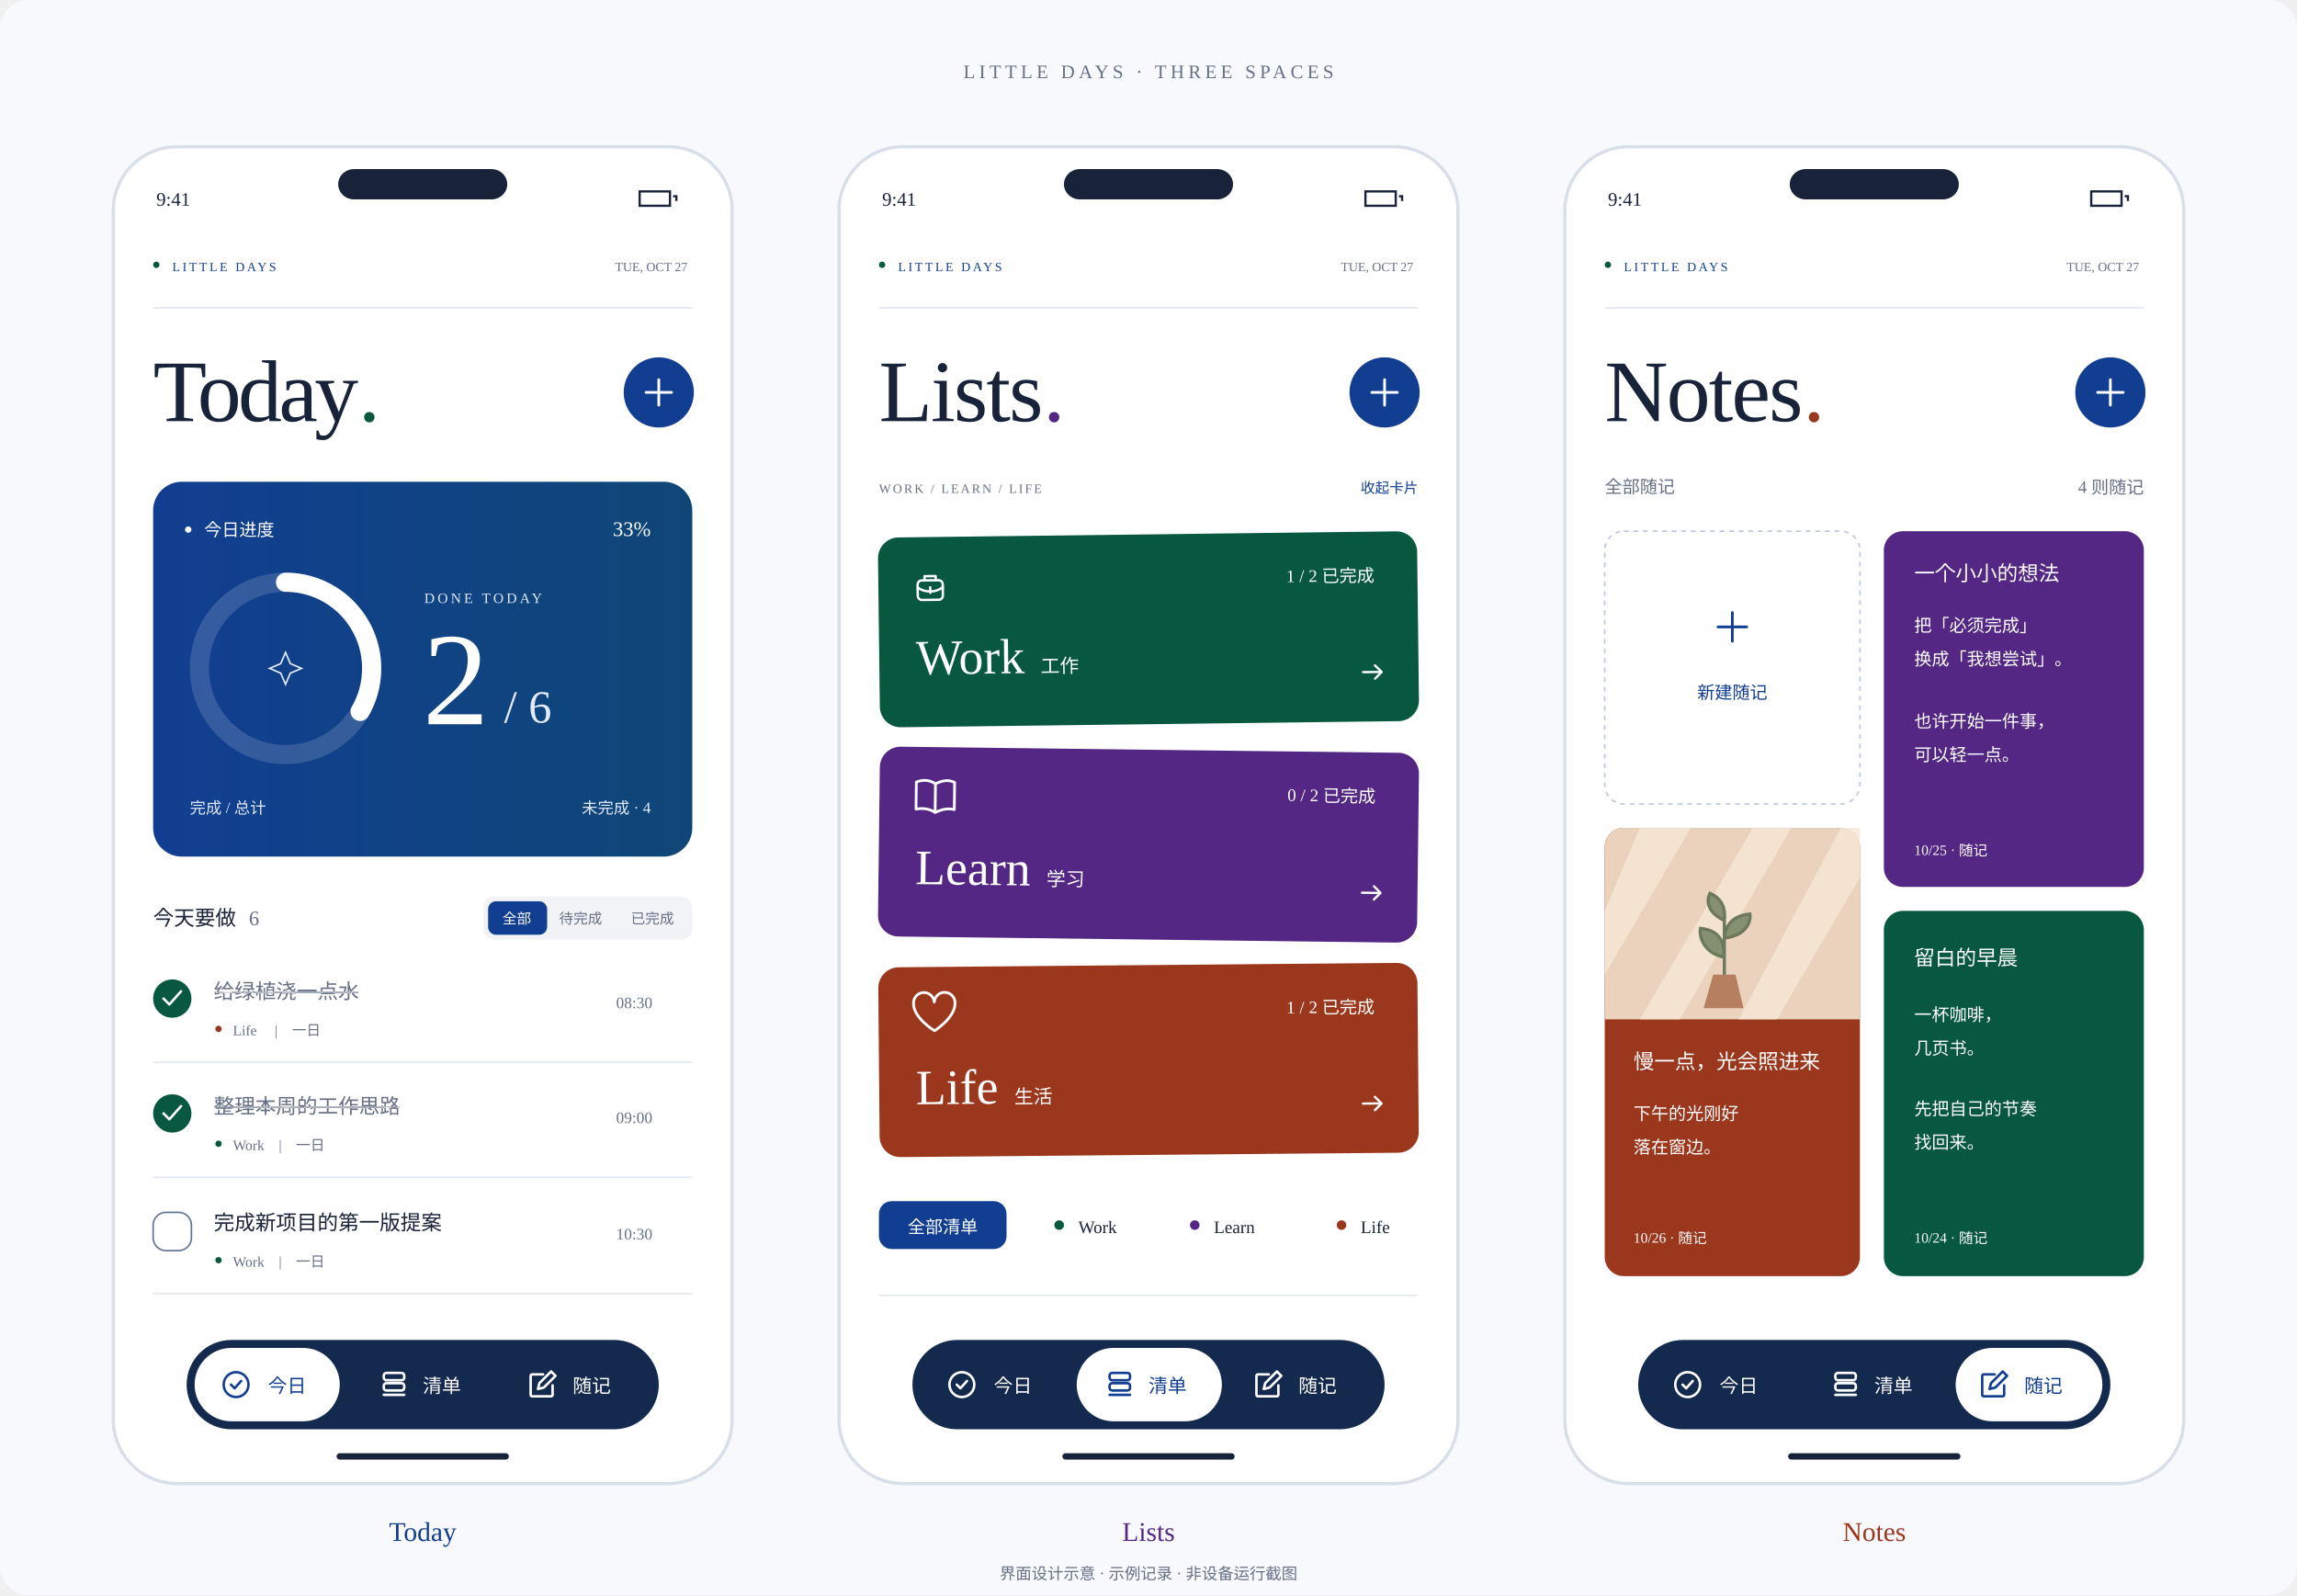
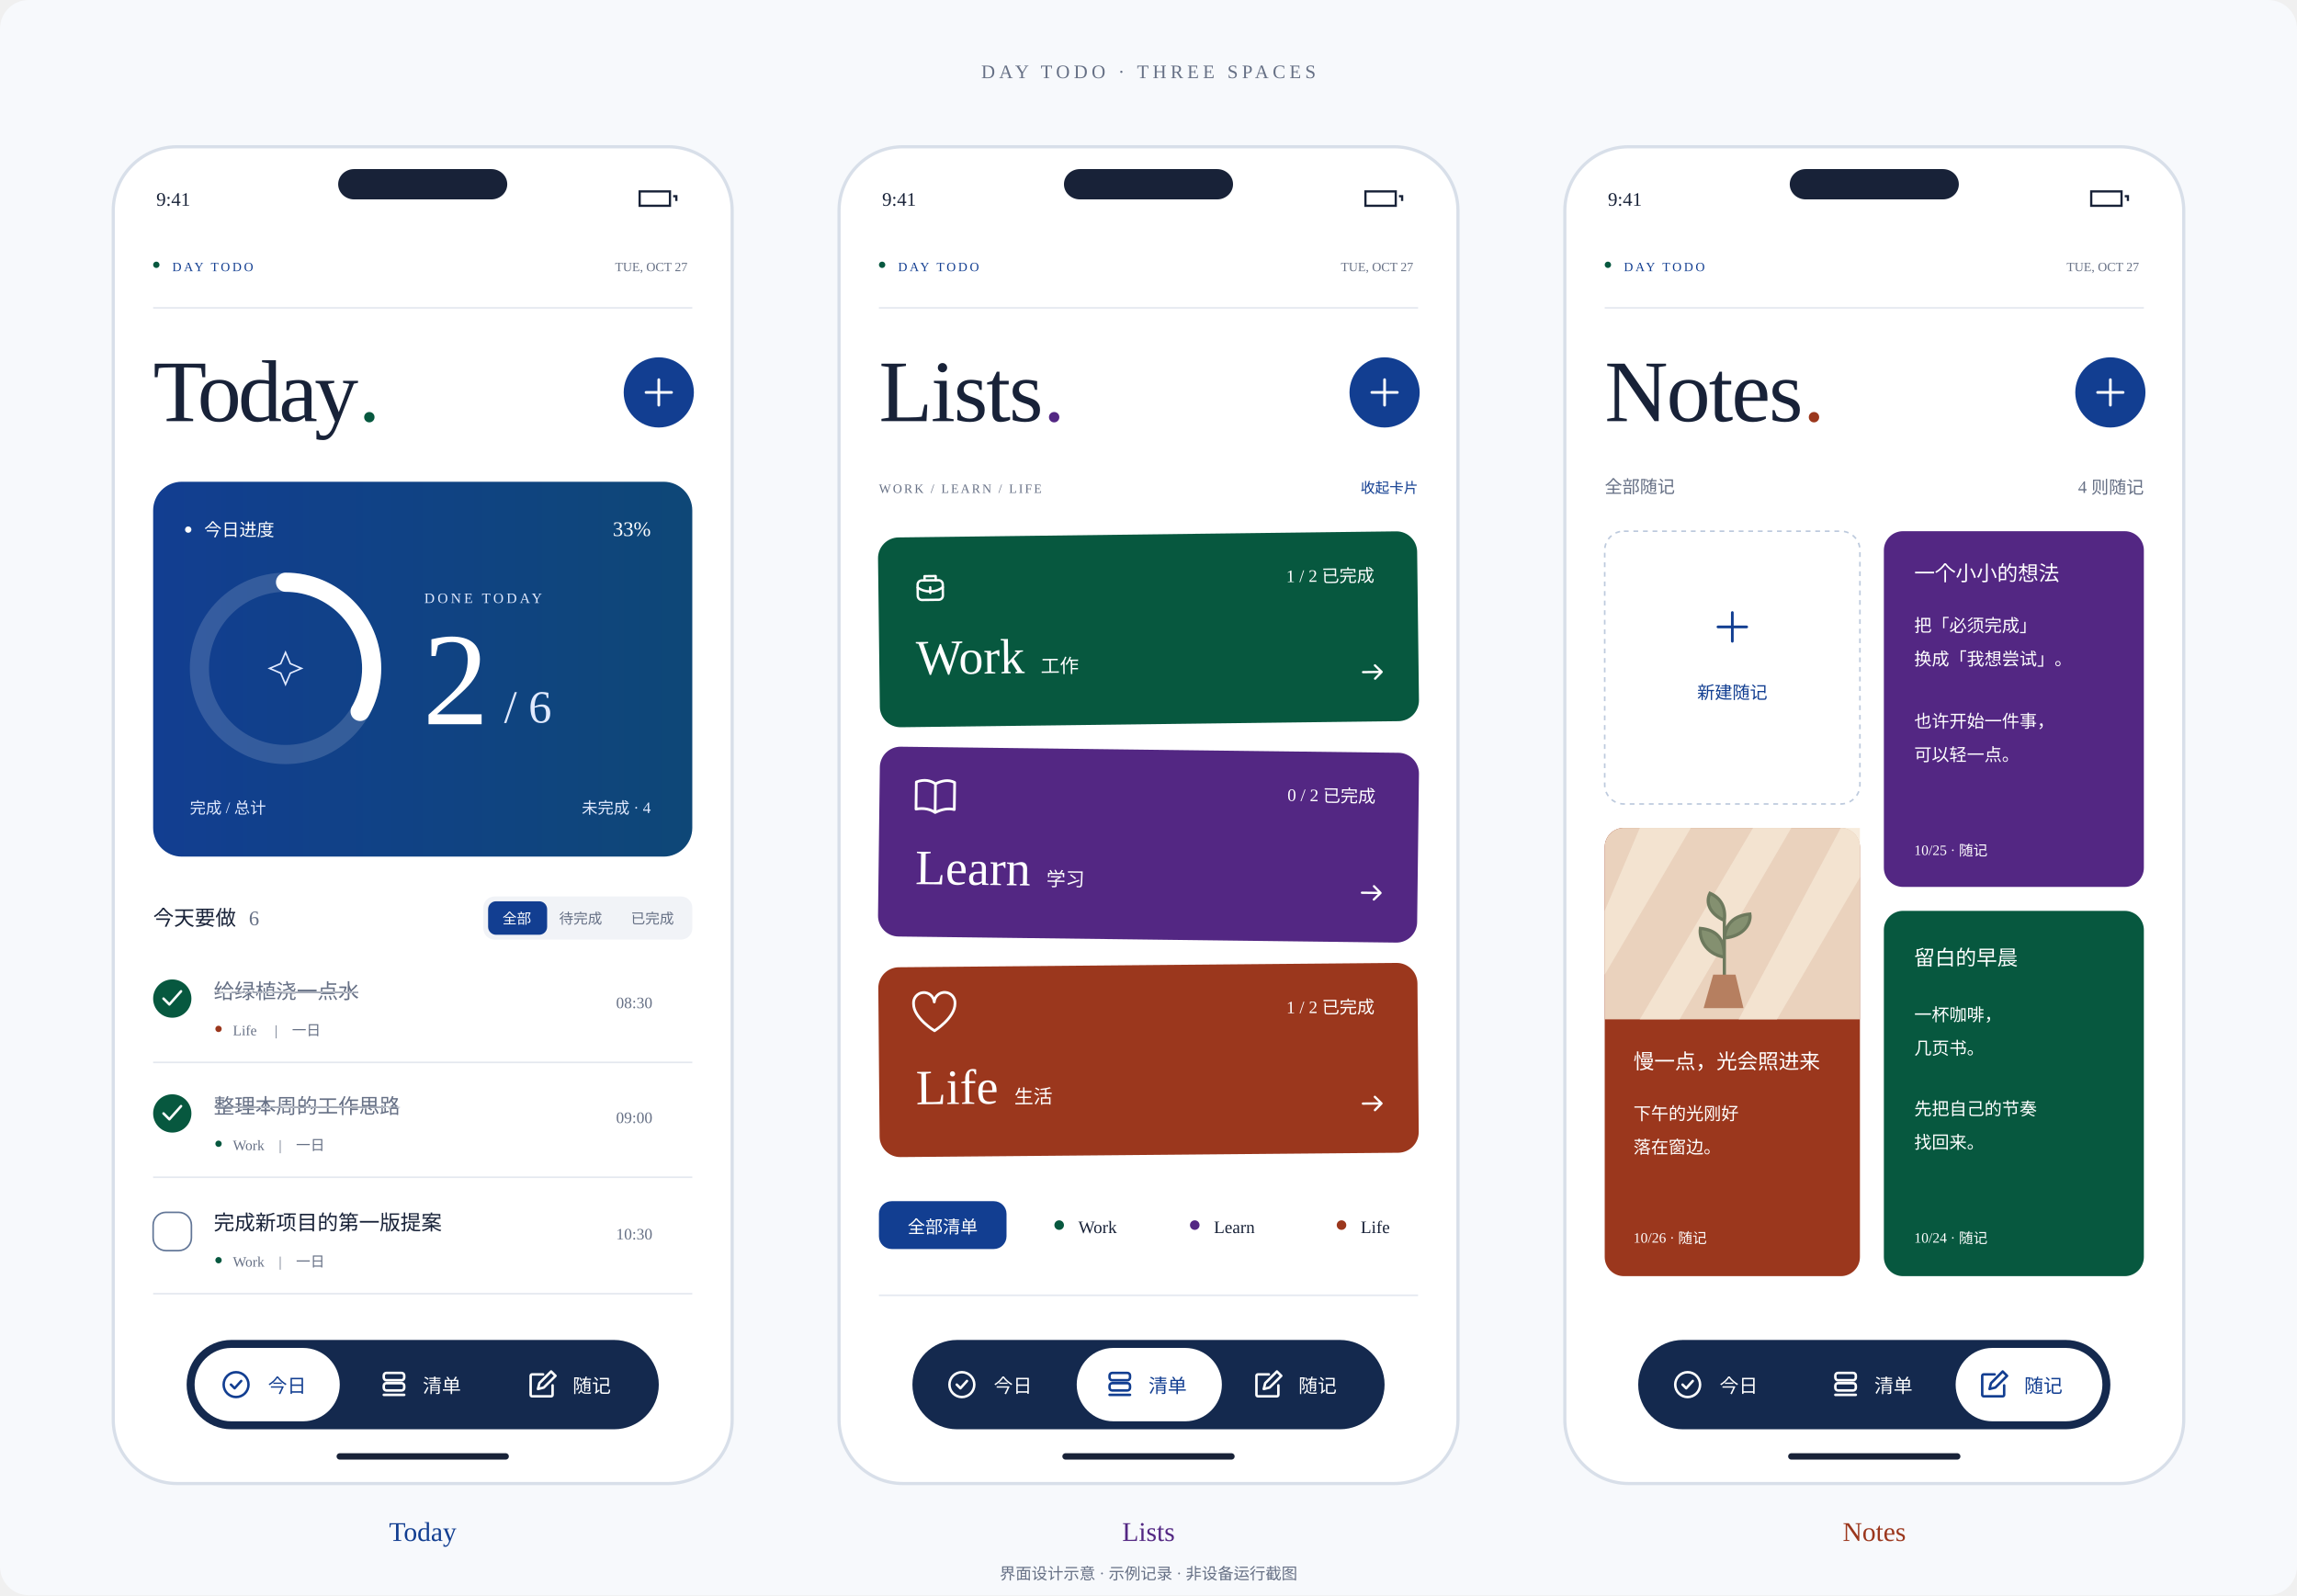
<svg xmlns="http://www.w3.org/2000/svg" width="1440" height="1000" viewBox="0 0 1440 1000" role="img" aria-labelledby="title desc">
  <defs>
    <style>text{font-family:'Times New Roman','SimHei','Heiti SC','Microsoft YaHei',sans-serif;fill:#182238}.muted{fill:#667085}.white{fill:#fff}.line{stroke:#e4e8ef;stroke-width:1}.icon{fill:none;stroke:currentColor;stroke-width:1.7;stroke-linecap:round;stroke-linejoin:round}.small{font-size:11px}.label{font-size:13px}.white-soft{fill:#e1eaff}</style>
    <linearGradient id="progress" x1="0" x2="1">
      <stop stop-color="#123e91" />
      <stop offset="1" stop-color="#0e4777" />
    </linearGradient>
    <symbol id="tick" viewBox="0 0 24 24">
      <path d="m6 12 4 4 8-9" />
    </symbol>
    <symbol id="today" viewBox="0 0 24 24">
      <circle cx="12" cy="12" r="8.5" />
      <path d="m8.5 12 2.5 2.5 4.5-5" />
    </symbol>
    <symbol id="lists" viewBox="0 0 24 24">
      <rect x="5" y="4" width="14" height="5" rx="1.8" />
      <rect x="5" y="11" width="14" height="5" rx="1.8" />
      <path d="M5 19h14" />
    </symbol>
    <symbol id="notes" viewBox="0 0 24 24">
      <path d="M19 12.5V19a1 1 0 0 1-1 1H5a1 1 0 0 1-1-1V6a1 1 0 0 1 1-1h7.5M9 15l1-4L18 3l3 3-8 8-4 1Z" />
    </symbol>
    <symbol id="arrow" viewBox="0 0 24 24">
      <path d="M5 12h14m-5-5 5 5-5 5" />
    </symbol>
    <symbol id="briefcase" viewBox="0 0 24 24">
      <rect x="3" y="7" width="18" height="14" rx="3" />
      <path d="M8 7V4h8v3M3 12c5 4 13 4 18 0M12 12v4" />
    </symbol>
    <symbol id="phone" viewBox="0 0 390 840">
      <rect x="1" y="1" width="388" height="838" rx="40" fill="#fff" stroke="#d8dfe9" stroke-width="2" />
      <rect x="142" y="15" width="106" height="19" rx="10" fill="#182238" />
      <path d="M143 822h104" stroke="#182238" stroke-width="4" stroke-linecap="round" />
      <text x="28" y="38" font-size="12">9:41</text>
      <path d="M331 29h19v9h-19zm21 3h2v3" stroke="#182238" fill="none" stroke-width="1.4" />
    </symbol>
    <symbol id="nav" viewBox="0 0 296 56">
      <rect width="296" height="56" rx="28" fill="#14294e" />
    </symbol>
  </defs>
  <rect width="1440" height="1000" rx="18" fill="#f7f9fc" />
-   <text x="720" y="49" font-size="12" text-anchor="middle" letter-spacing="2.5" class="muted">LITTLE DAYS · THREE SPACES</text>
+   <text x="720" y="49" font-size="12" text-anchor="middle" letter-spacing="2.5" class="muted">DAY TODO · THREE SPACES</text>
  <g transform="translate(70 91)">
    <use href="#phone" width="390" height="840" />
    <circle cx="28" cy="75" r="2" fill="#07583f" />
-     <text x="38" y="79" font-size="8" letter-spacing="1.5" style="fill:#123e91">LITTLE DAYS</text>
+     <text x="38" y="79" font-size="8" letter-spacing="1.5" style="fill:#123e91">DAY TODO</text>
    <text x="361" y="79" text-anchor="end" font-size="8" class="muted">TUE, OCT 27</text>
    <path d="M26 102h338" class="line" />
    <text x="26" y="173" font-size="55" letter-spacing="-2">Today<tspan fill="#07583f">.</tspan>
    </text>
    <circle cx="343" cy="155" r="22" fill="#123e91" />
    <path d="M335 155h16m-8-8v16" class="icon" color="#fff" />
    <rect x="26" y="211" width="338" height="235" rx="18" fill="url(#progress)" />
    <circle cx="48" cy="241" r="2" fill="#fff" />
    <text x="58" y="245" class="small white">今日进度</text>
    <text x="338" y="245" text-anchor="end" class="label white">33%</text>
    <circle cx="109" cy="328" r="54" fill="none" stroke="#ffffff26" stroke-width="12" />
    <circle cx="109" cy="328" r="54" fill="none" stroke="#fff" stroke-width="12" stroke-dasharray="113.1 339.3" stroke-linecap="round" transform="rotate(-90 109 328)" />
    <path d="m109 318 3 7 7 3-7 3-3 7-3-7-7-3 7-3 3-7Z" stroke="#e1eaff" fill="none" />
    <text x="196" y="287" font-size="9" letter-spacing="1.8" class="white-soft">DONE TODAY</text>
    <text x="195" y="363" font-size="83" class="white">2</text>
    <text x="246" y="362" font-size="29" class="white-soft">/ 6</text>
    <text x="49" y="419" font-size="10" class="white-soft">完成 / 总计</text>
    <text x="338" y="419" text-anchor="end" font-size="10" class="white-soft">未完成 · 4</text>
    <text x="26" y="489" class="label">今天要做<tspan dx="8" class="muted">6</tspan>
    </text>
    <rect x="233" y="471" width="131" height="27" rx="7" fill="#f1f3f7" />
    <rect x="236" y="474" width="37" height="21" rx="5" fill="#123e91" />
    <text x="254" y="488" text-anchor="middle" font-size="9" class="white">全部</text>
    <text x="294" y="488" text-anchor="middle" font-size="9" class="muted">待完成</text>
    <text x="339" y="488" text-anchor="middle" font-size="9" class="muted">已完成</text>
    <circle cx="38" cy="535" r="12" fill="#07583f" />
    <use href="#tick" x="27" y="524" width="22" height="22" class="icon" color="#fff" />
    <text x="64" y="535" class="label muted" text-decoration="line-through">给绿植浇一点水</text>
    <circle cx="67" cy="554" r="2" fill="#9b371d" />
    <text x="76" y="558" font-size="9" class="muted">Life　 |　一日</text>
    <text x="339" y="541" text-anchor="end" font-size="10" class="muted">08:30</text>
    <path d="M26 575h338" class="line" />
    <circle cx="38" cy="607" r="12" fill="#07583f" />
    <use href="#tick" x="27" y="596" width="22" height="22" class="icon" color="#fff" />
    <text x="64" y="607" class="label muted" text-decoration="line-through">整理本周的工作思路</text>
    <circle cx="67" cy="626" r="2" fill="#07583f" />
    <text x="76" y="630" font-size="9" class="muted">Work　|　一日</text>
    <text x="339" y="613" text-anchor="end" font-size="10" class="muted">09:00</text>
    <path d="M26 647h338" class="line" />
    <rect x="26" y="669" width="24" height="24" rx="8" stroke="#627697" fill="none" />
    <text x="64" y="680" class="label">完成新项目的第一版提案</text>
    <circle cx="67" cy="699" r="2" fill="#07583f" />
    <text x="76" y="703" font-size="9" class="muted">Work　|　一日</text>
    <text x="339" y="686" text-anchor="end" font-size="10" class="muted">10:30</text>
    <path d="M26 720h338" class="line" />
    <use href="#nav" x="47" y="749" width="296" height="56" />
    <rect x="52" y="754" width="91" height="46" rx="23" fill="#fff" />
    <use href="#today" x="67" y="766" width="22" height="22" class="icon" color="#123e91" />
    <text x="98" y="782" font-size="12" style="fill:#123e91">今日</text>
    <use href="#lists" x="166" y="766" width="22" height="22" class="icon" color="#fff" />
    <text x="195" y="782" font-size="12" class="white">清单</text>
    <use href="#notes" x="259" y="766" width="22" height="22" class="icon" color="#fff" />
    <text x="289" y="782" font-size="12" class="white">随记</text>
  </g>
  <g transform="translate(525 91)">
    <use href="#phone" width="390" height="840" />
    <circle cx="28" cy="75" r="2" fill="#07583f" />
-     <text x="38" y="79" font-size="8" letter-spacing="1.5" style="fill:#123e91">LITTLE DAYS</text>
+     <text x="38" y="79" font-size="8" letter-spacing="1.5" style="fill:#123e91">DAY TODO</text>
    <text x="361" y="79" text-anchor="end" font-size="8" class="muted">TUE, OCT 27</text>
    <path d="M26 102h338" class="line" />
    <text x="26" y="173" font-size="55" letter-spacing="-1">Lists<tspan fill="#532783">.</tspan>
    </text>
    <circle cx="343" cy="155" r="22" fill="#123e91" />
    <path d="M335 155h16m-8-8v16" class="icon" color="#fff" />
    <text x="26" y="218" font-size="8" letter-spacing="1.2" class="muted">WORK / LEARN / LIFE</text>
    <text x="364" y="218" font-size="9" text-anchor="end" style="fill:#123e91">收起卡片</text>
    <g transform="rotate(-.7 195 304)">
      <rect x="26" y="244" width="338" height="119" rx="13" fill="#07583f" />
      <use href="#briefcase" x="48" y="265" width="21" height="21" class="icon" color="#fff" />
      <text x="337" y="275" text-anchor="end" class="small white">1 / 2 已完成</text>
      <text x="49" y="330" font-size="31" class="white">Work<tspan dx="10" font-size="12">工作</tspan>
      </text>
      <use href="#arrow" x="325" y="322" width="20" height="20" class="icon" color="#fff" />
    </g>
    <g transform="rotate(.7 195 438)">
      <rect x="26" y="379" width="338" height="119" rx="13" fill="#532783" />
      <path d="M49 401c5-2 9-1 12 1 4-2 8-3 12-1v17c-4-1-8 0-12 2-3-2-7-3-12-2v-17Zm12 1v18" class="icon" color="#fff" />
      <text x="337" y="410" text-anchor="end" class="small white">0 / 2 已完成</text>
      <text x="49" y="465" font-size="31" class="white">Learn<tspan dx="10" font-size="12">学习</tspan>
      </text>
      <use href="#arrow" x="325" y="457" width="20" height="20" class="icon" color="#fff" />
    </g>
    <g transform="rotate(-.5 195 572)">
      <rect x="26" y="514" width="338" height="119" rx="13" fill="#9b371d" />
      <path d="M61 554s-13-8-13-17a6.5 6.5 0 0 1 13-1 6.5 6.5 0 0 1 13 1c0 9-13 17-13 17Z" class="icon" color="#fff" />
      <text x="337" y="545" text-anchor="end" class="small white">1 / 2 已完成</text>
      <text x="49" y="600" font-size="31" class="white">Life<tspan dx="10" font-size="12">生活</tspan>
      </text>
      <use href="#arrow" x="325" y="592" width="20" height="20" class="icon" color="#fff" />
    </g>
    <rect x="26" y="662" width="80" height="30" rx="8" fill="#123e91" />
    <text x="66" y="682" font-size="11" text-anchor="middle" class="white">全部清单</text>
    <circle cx="139" cy="677" r="3" fill="#07583f" />
    <text x="151" y="682" class="small">Work</text>
    <circle cx="224" cy="677" r="3" fill="#532783" />
    <text x="236" y="682" class="small">Learn</text>
    <circle cx="316" cy="677" r="3" fill="#9b371d" />
    <text x="328" y="682" class="small">Life</text>
    <path d="M26 721h338" class="line" />
    <use href="#nav" x="47" y="749" width="296" height="56" />
    <rect x="150" y="754" width="91" height="46" rx="23" fill="#fff" />
    <use href="#today" x="67" y="766" width="22" height="22" class="icon" color="#fff" />
    <text x="98" y="782" font-size="12" class="white">今日</text>
    <use href="#lists" x="166" y="766" width="22" height="22" class="icon" color="#123e91" />
    <text x="195" y="782" font-size="12" style="fill:#123e91">清单</text>
    <use href="#notes" x="259" y="766" width="22" height="22" class="icon" color="#fff" />
    <text x="289" y="782" font-size="12" class="white">随记</text>
  </g>
  <g transform="translate(980 91)">
    <use href="#phone" width="390" height="840" />
    <circle cx="28" cy="75" r="2" fill="#07583f" />
-     <text x="38" y="79" font-size="8" letter-spacing="1.5" style="fill:#123e91">LITTLE DAYS</text>
+     <text x="38" y="79" font-size="8" letter-spacing="1.5" style="fill:#123e91">DAY TODO</text>
    <text x="361" y="79" text-anchor="end" font-size="8" class="muted">TUE, OCT 27</text>
    <path d="M26 102h338" class="line" />
    <text x="26" y="173" font-size="55" letter-spacing="-1">Notes<tspan fill="#9b371d">.</tspan>
    </text>
    <circle cx="343" cy="155" r="22" fill="#123e91" />
    <path d="M335 155h16m-8-8v16" class="icon" color="#fff" />
    <text x="26" y="218" class="small muted">全部随记</text>
    <text x="364" y="218" text-anchor="end" class="small muted">4 则随记</text>
    <rect x="26" y="242" width="160" height="171" rx="12" fill="#fff" stroke="#bdcadd" stroke-dasharray="3 3" />
    <path d="M97 302h18m-9-9v18" class="icon" color="#123e91" />
    <text x="106" y="347" text-anchor="middle" class="small" style="fill:#123e91">新建随记</text>
    <rect x="201" y="242" width="163" height="223" rx="12" fill="#532783" />
    <text x="220" y="273" font-size="13" class="white">一个小小的想法</text>
    <text x="220" y="305" class="small white">
      <tspan x="220">把「必须完成」</tspan>
      <tspan x="220" dy="21">换成「我想尝试」。</tspan>
      <tspan x="220" dy="39">也许开始一件事，</tspan>
      <tspan x="220" dy="21">可以轻一点。</tspan>
    </text>
    <text x="220" y="445" font-size="9" class="white">10/25 · 随记</text>
    <rect x="26" y="428" width="160" height="281" rx="12" fill="#9b371d" />
    <path d="M38 428h136a12 12 0 0 1 12 12v108H26V440a12 12 0 0 1 12-12Z" fill="#ead2bd" />
    <path d="M48 428h32L26 520v-40Zm71 0h24L73 548H48Zm55 0h12v31l-52 89h-24Z" fill="#f5e7d5" opacity=".8" />
    <path d="M101 526v-42m0 25c-12-2-16-12-15-18 10 1 15 6 15 18m0-12c12-1 17-9 16-15-10 1-15 6-16 15m0-11c-9-4-12-11-9-17 7 3 10 9 9 17" stroke="#6d795d" stroke-width="2" fill="#849070" />
    <path d="M94 520h14l5 21H88l6-21Z" fill="#b67f60" />
    <text x="44" y="579" font-size="13" class="white">慢一点，光会照进来</text>
    <text x="44" y="611" class="small white">
      <tspan x="44">下午的光刚好</tspan>
      <tspan x="44" dy="21">落在窗边。</tspan>
    </text>
    <text x="44" y="688" font-size="9" class="white">10/26 · 随记</text>
    <rect x="201" y="480" width="163" height="229" rx="12" fill="#07583f" />
    <text x="220" y="514" font-size="13" class="white">留白的早晨</text>
    <text x="220" y="549" class="small white">
      <tspan x="220">一杯咖啡，</tspan>
      <tspan x="220" dy="21">几页书。</tspan>
      <tspan x="220" dy="38">先把自己的节奏</tspan>
      <tspan x="220" dy="21">找回来。</tspan>
    </text>
    <text x="220" y="688" font-size="9" class="white">10/24 · 随记</text>
    <use href="#nav" x="47" y="749" width="296" height="56" />
    <rect x="246" y="754" width="92" height="46" rx="23" fill="#fff" />
    <use href="#today" x="67" y="766" width="22" height="22" class="icon" color="#fff" />
    <text x="98" y="782" font-size="12" class="white">今日</text>
    <use href="#lists" x="166" y="766" width="22" height="22" class="icon" color="#fff" />
    <text x="195" y="782" font-size="12" class="white">清单</text>
    <use href="#notes" x="259" y="766" width="22" height="22" class="icon" color="#123e91" />
    <text x="289" y="782" font-size="12" style="fill:#123e91">随记</text>
  </g>
  <text x="265" y="966" text-anchor="middle" font-size="17" style="fill:#123e91">Today</text>
  <text x="720" y="966" text-anchor="middle" font-size="17" style="fill:#532783">Lists</text>
  <text x="1175" y="966" text-anchor="middle" font-size="17" style="fill:#9b371d">Notes</text>
  <text x="720" y="990" text-anchor="middle" font-size="10" class="muted">界面设计示意 · 示例记录 · 非设备运行截图</text>
</svg>
